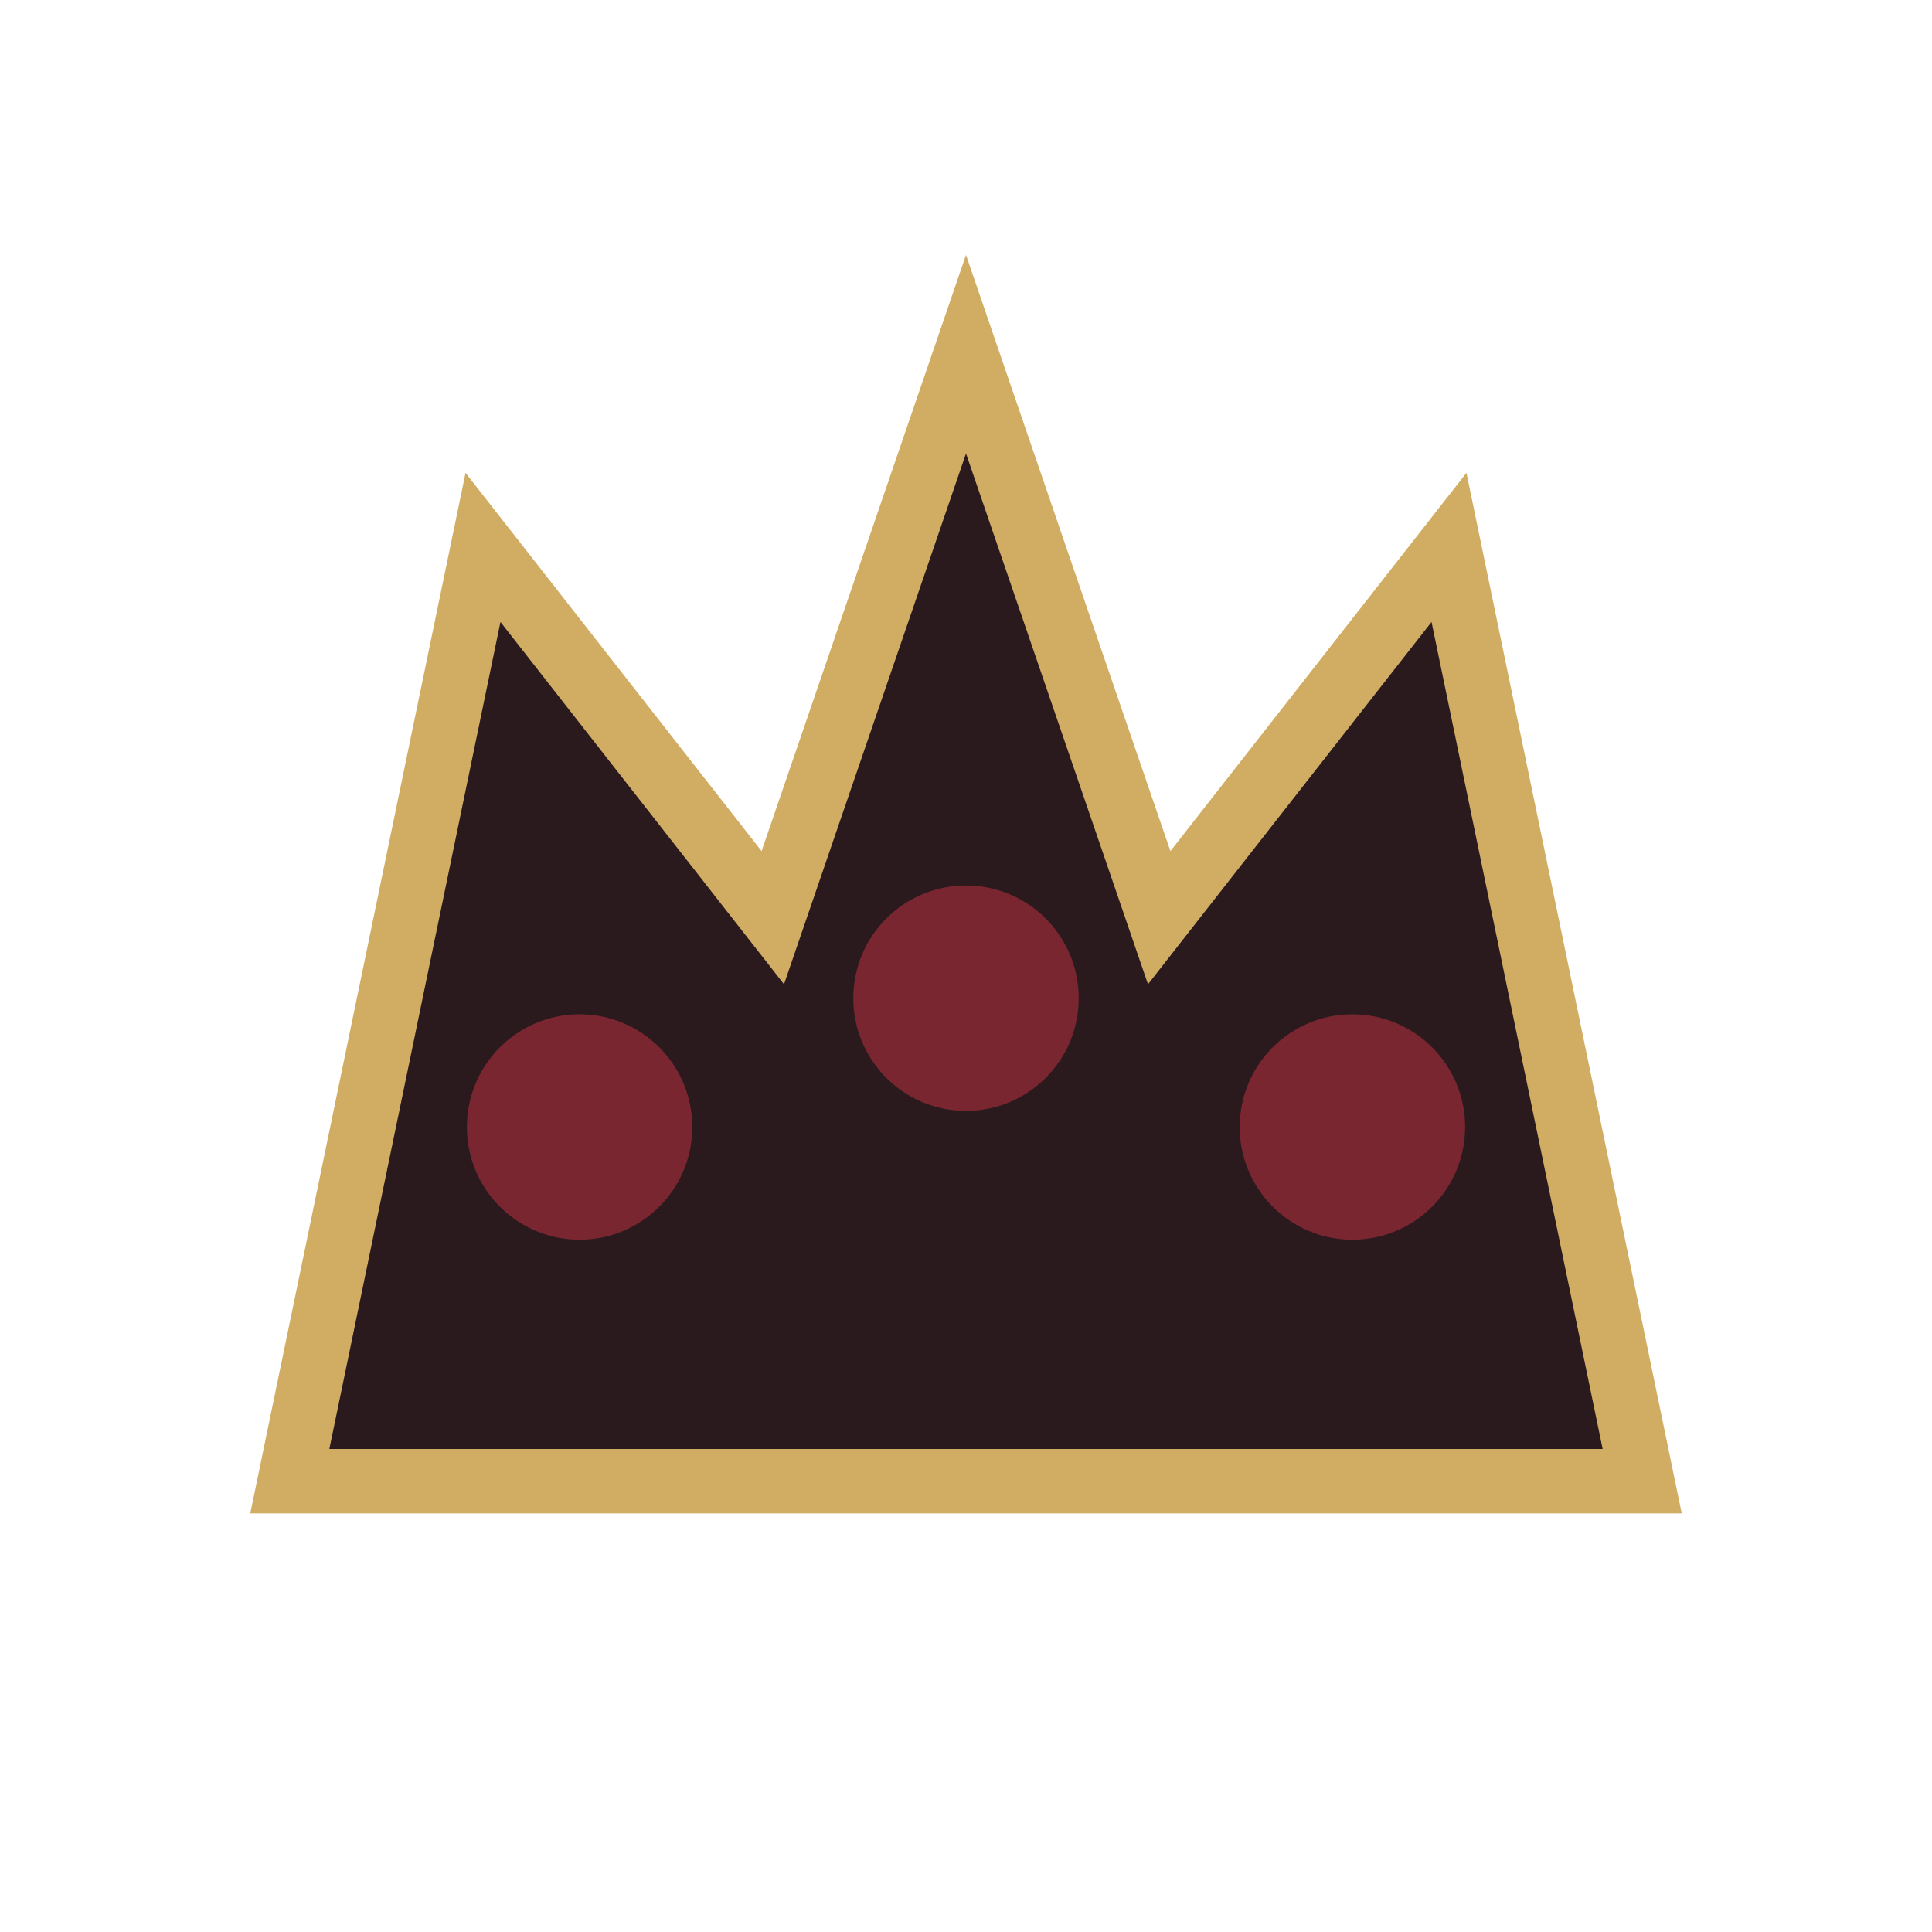
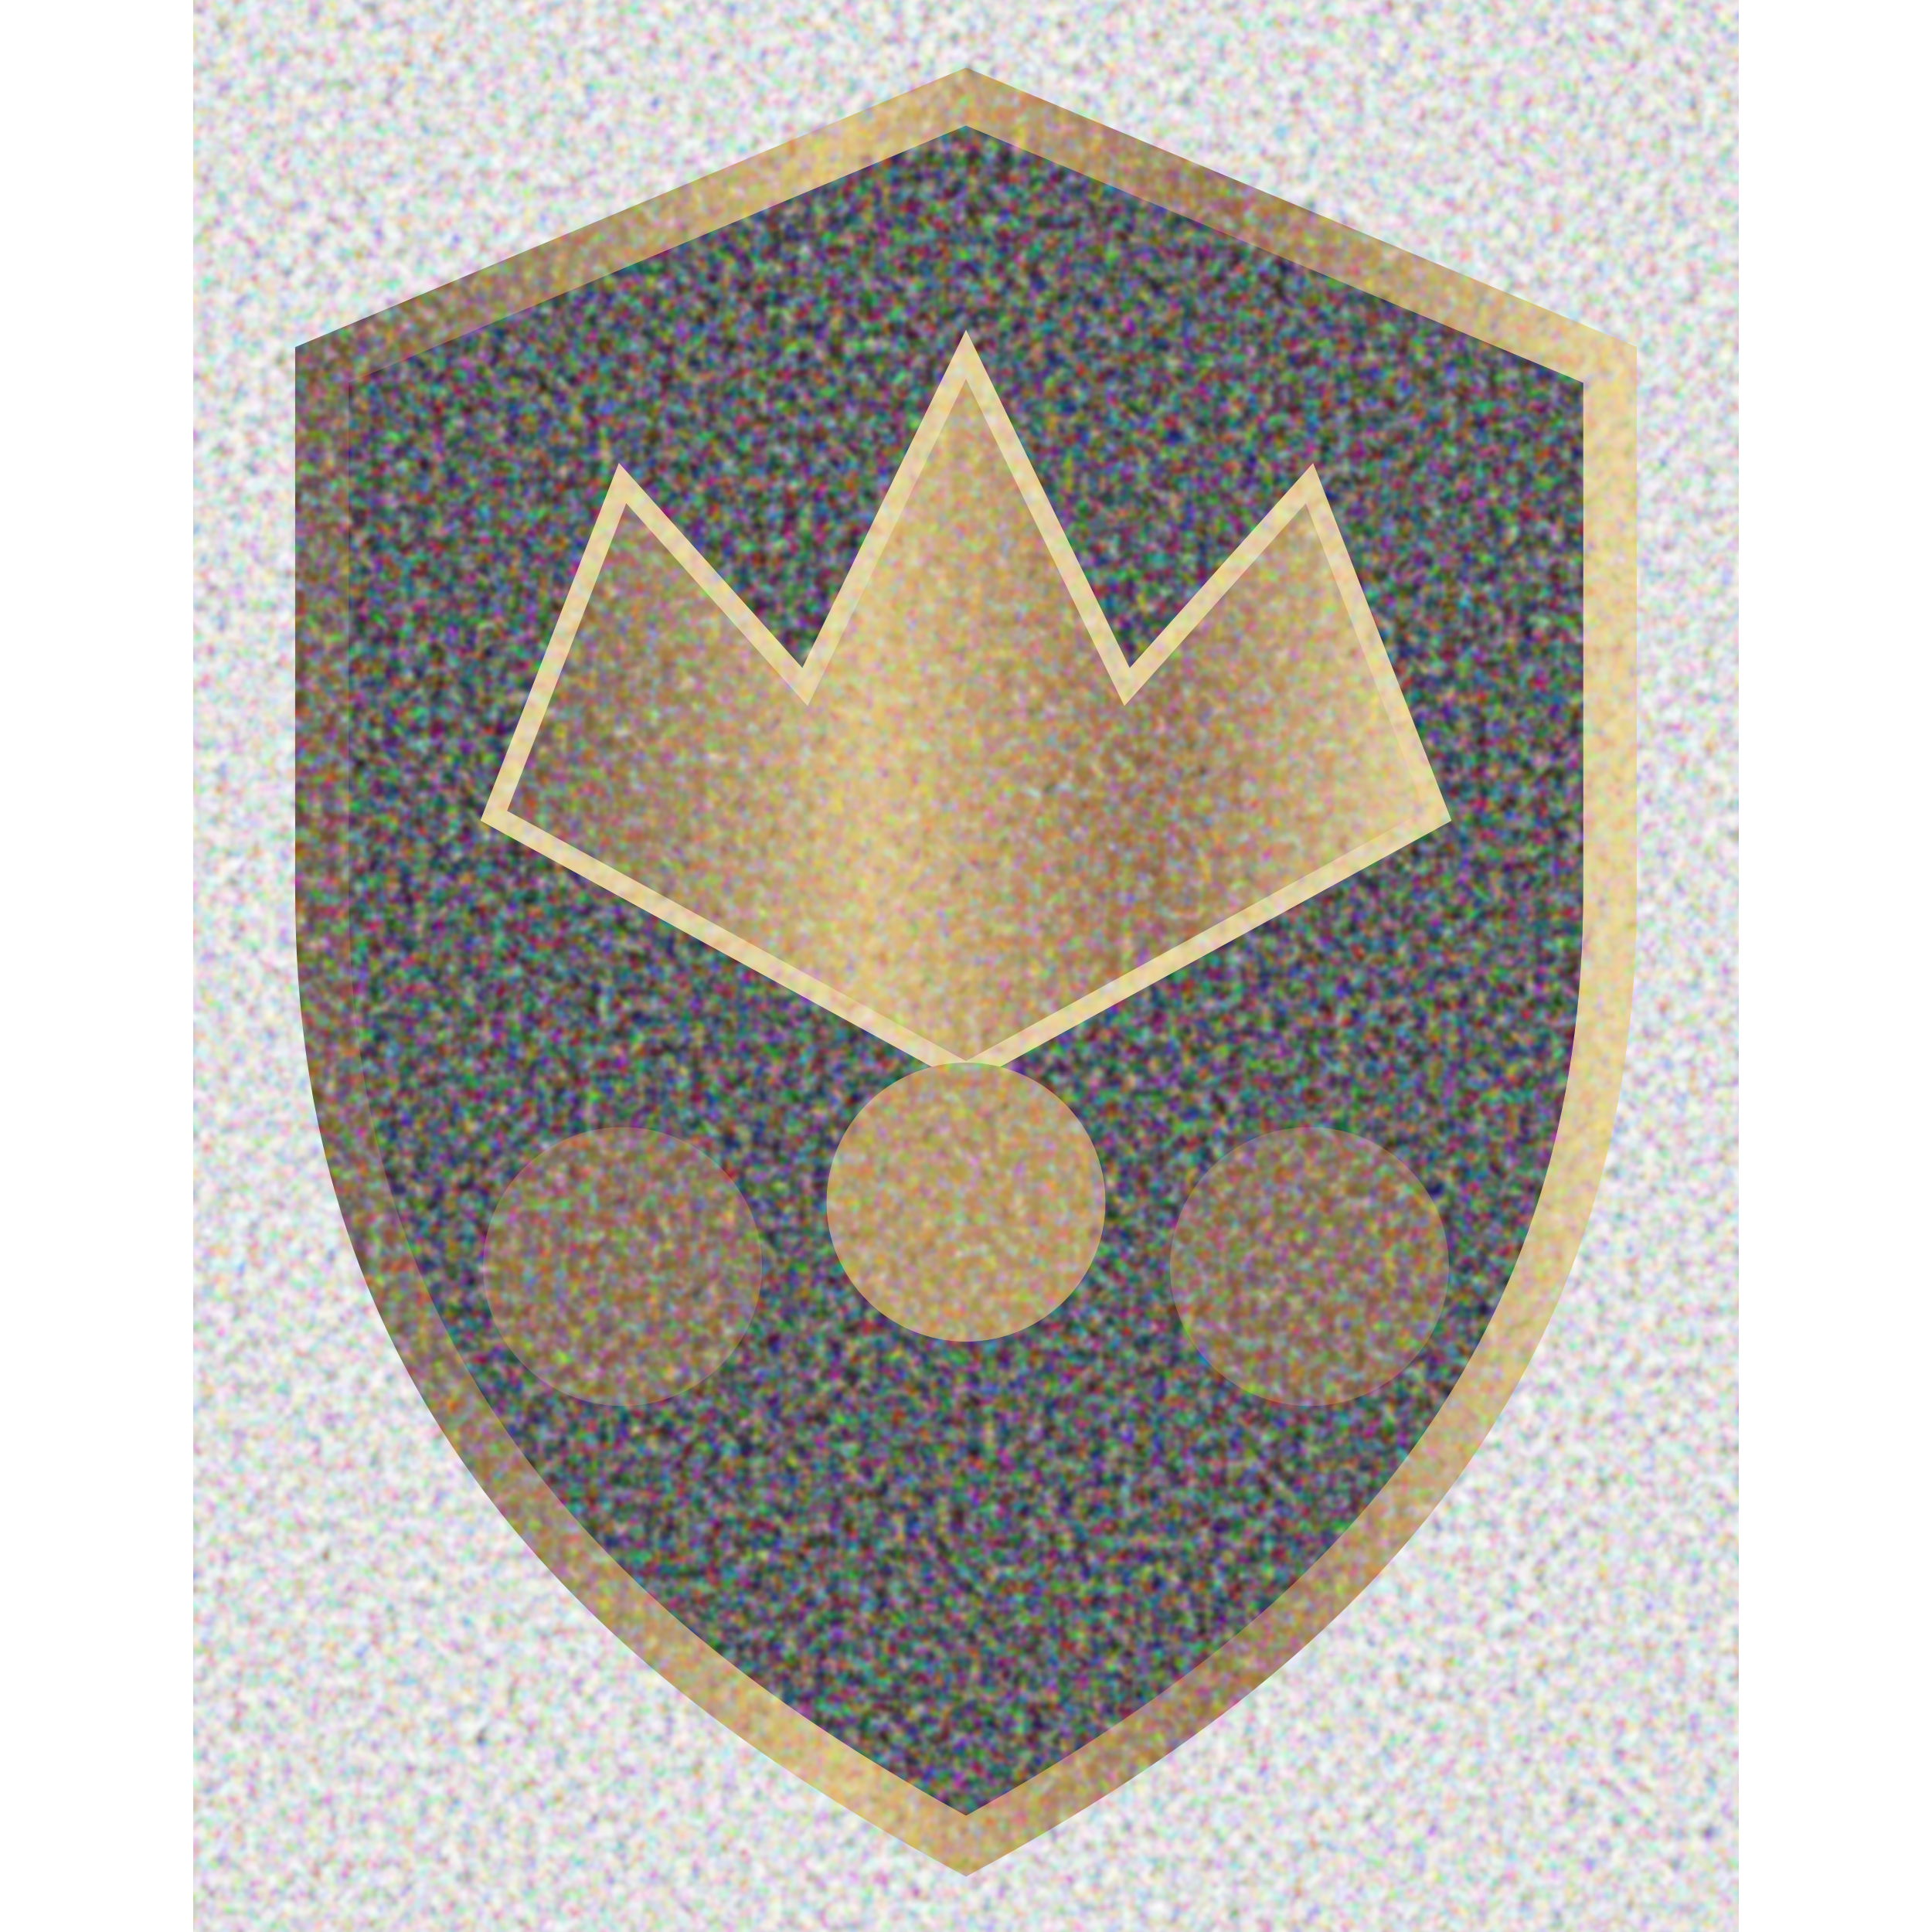
- <svg xmlns="http://www.w3.org/2000/svg" viewBox="0 0 120 120">
-   <path d="M18 92h84L90 34 72 57 60 22 48 57 30 34z" fill="#2a1a1d" stroke="#d1ac63" stroke-width="4" />
-   <circle cx="36" cy="70" r="7" fill="#7a2631" />
-   <circle cx="60" cy="62" r="7" fill="#7a2631" />
-   <circle cx="84" cy="70" r="7" fill="#7a2631" />
+ <svg xmlns="http://www.w3.org/2000/svg" viewBox="0 0 180 180">
+   <defs>
+     <linearGradient id="g">
+       <stop stop-color="#5e421f" />
+       <stop offset=".4" stop-color="#e3c27a" />
+       <stop offset=".7" stop-color="#8e642e" />
+       <stop offset="1" stop-color="#f1d99a" />
+     </linearGradient>
+     <filter id="s">
+       <feDropShadow dx="0" dy="6" stdDeviation="6" />
+       <feTurbulence type="fractalNoise" baseFrequency=".7" numOctaves="2" seed="18" result="n" />
+       <feBlend in="SourceGraphic" in2="n" mode="soft-light" />
+     </filter>
+   </defs>
+   <g filter="url(#s)">
+     <path d="M90 9l60 25v49c0 43-23 69-60 89-37-20-60-46-60-89V34z" fill="#171315" stroke="url(#g)" stroke-width="5" />
+     <path d="M46 76l12-31 17 19 15-31 15 31 17-19 12 31-44 24z" fill="url(#g)" stroke="#f0d89b" stroke-width="2" />
+     <circle cx="58" cy="118" r="13" fill="#7c5a2d" />
+     <circle cx="90" cy="112" r="13" fill="#b69350" />
+     <circle cx="122" cy="118" r="13" fill="#7c5a2d" />
+   </g>
</svg>
